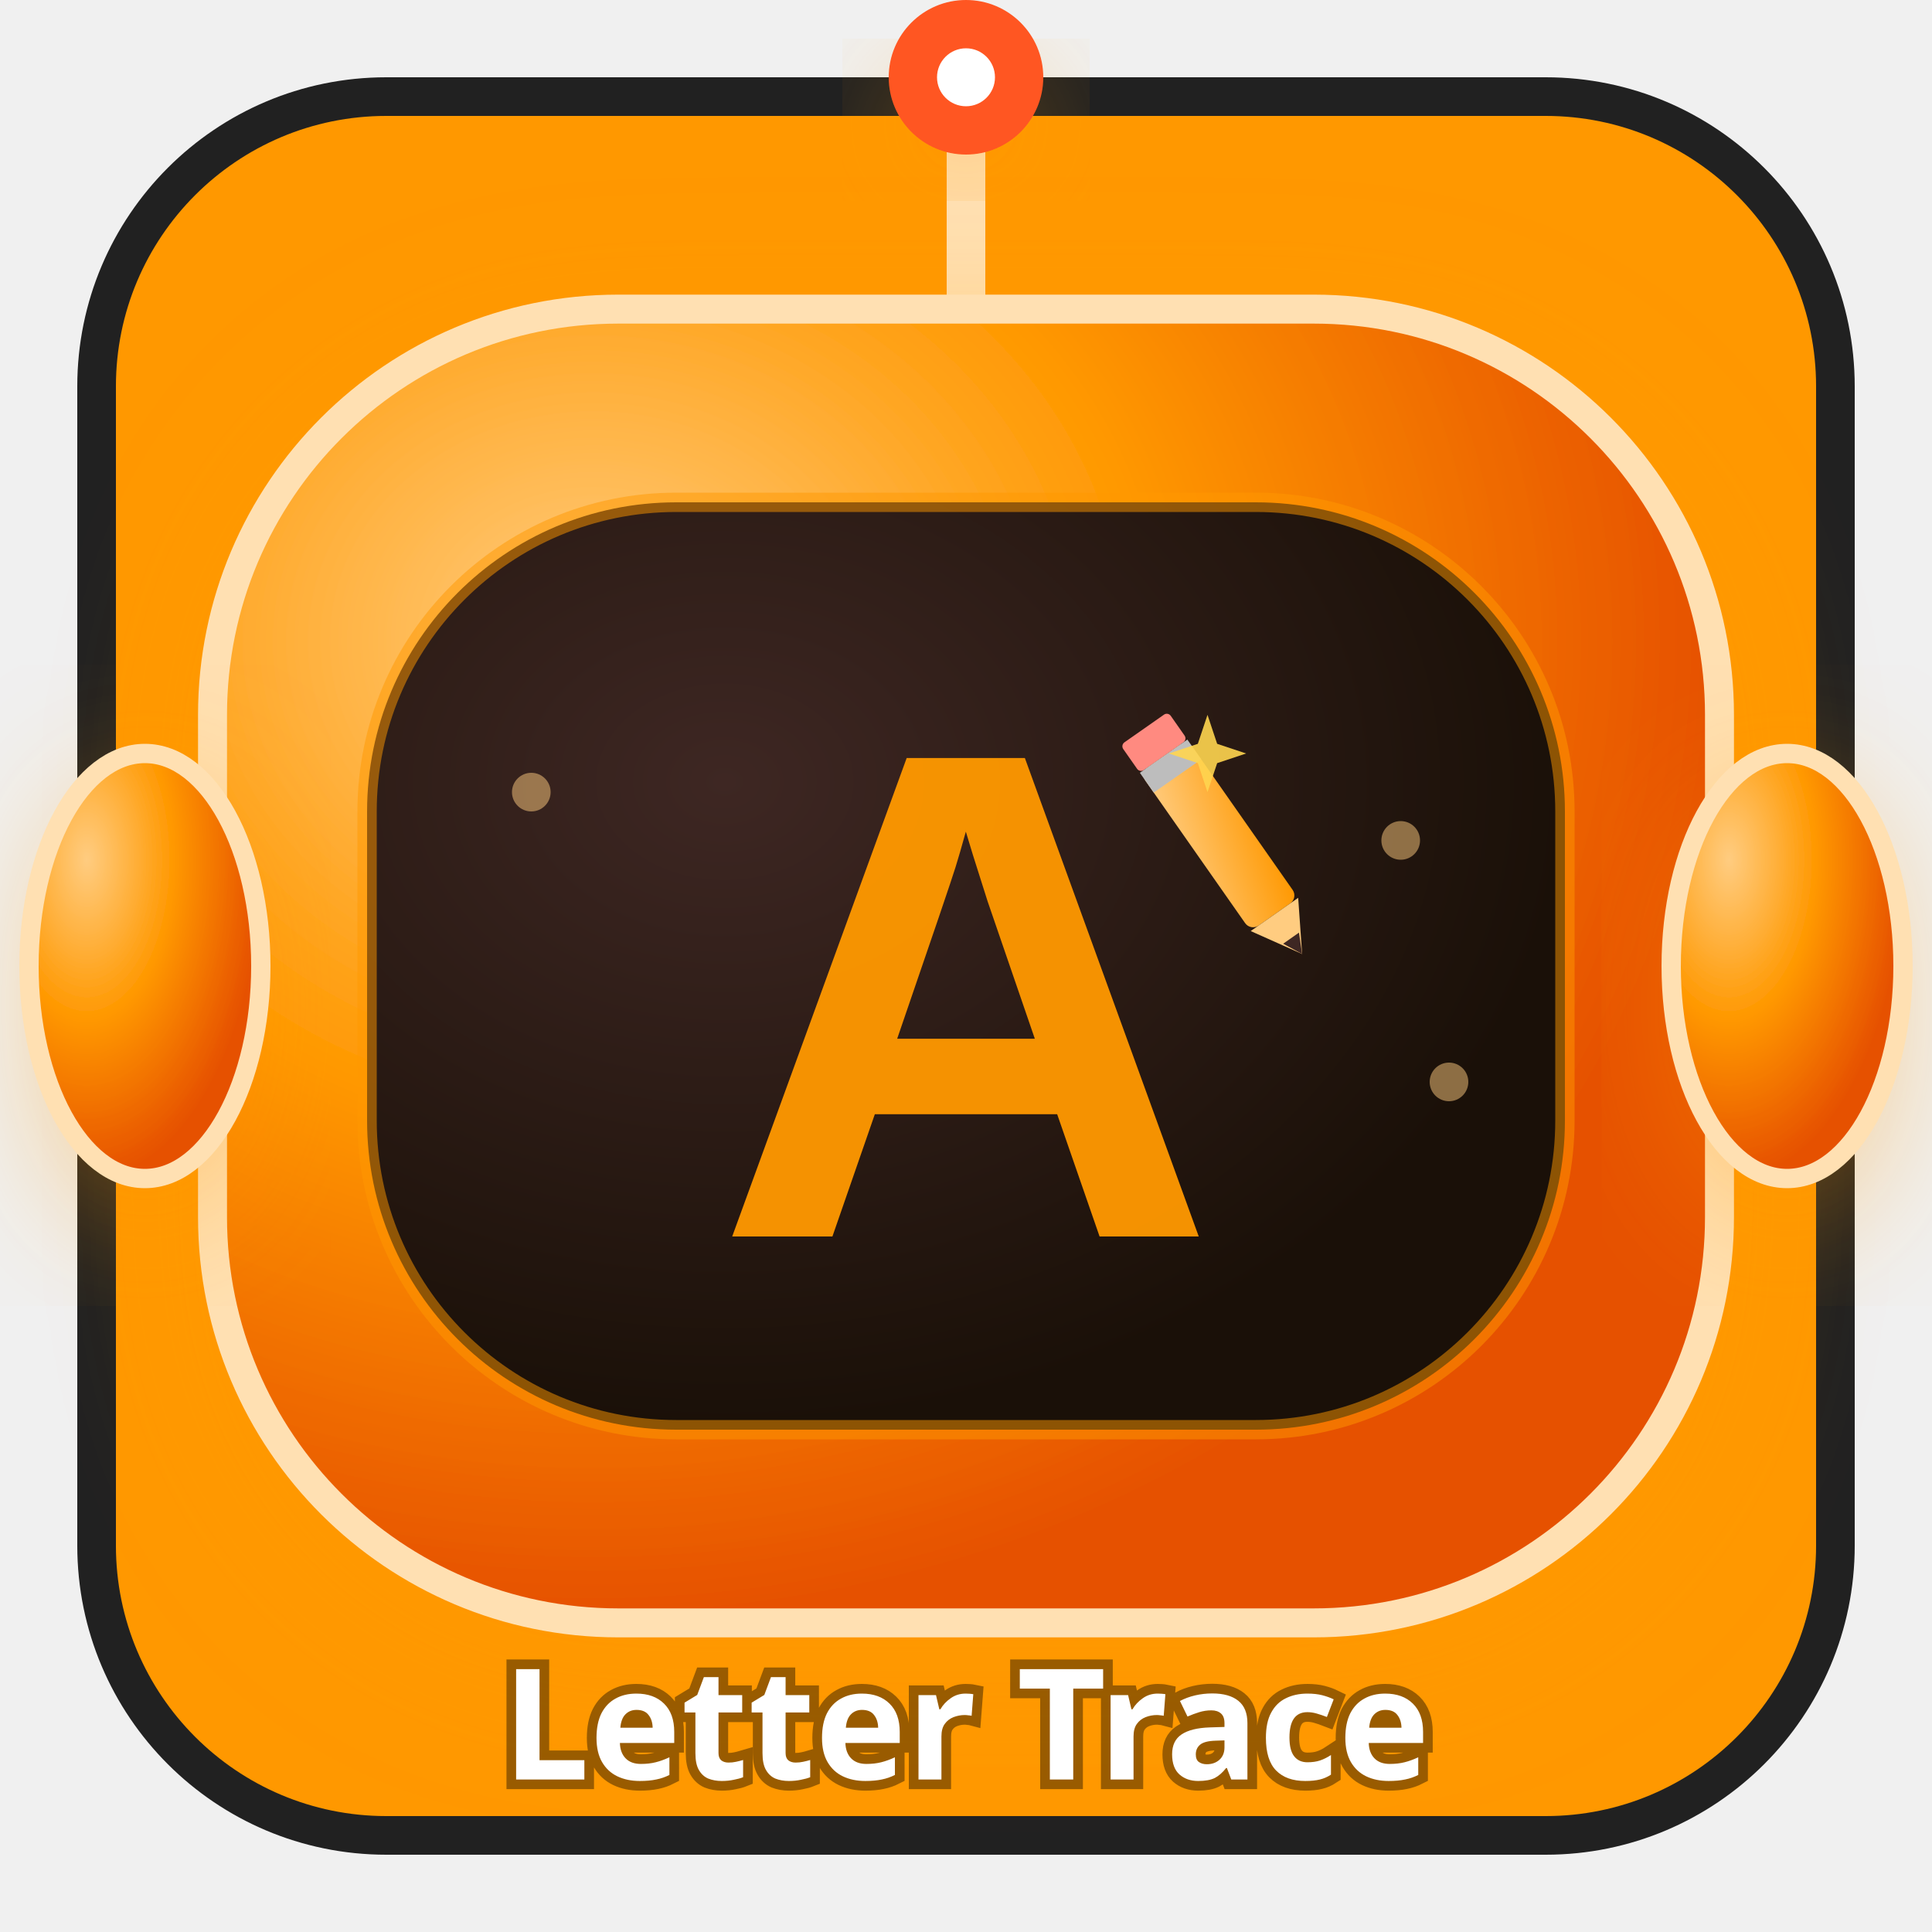
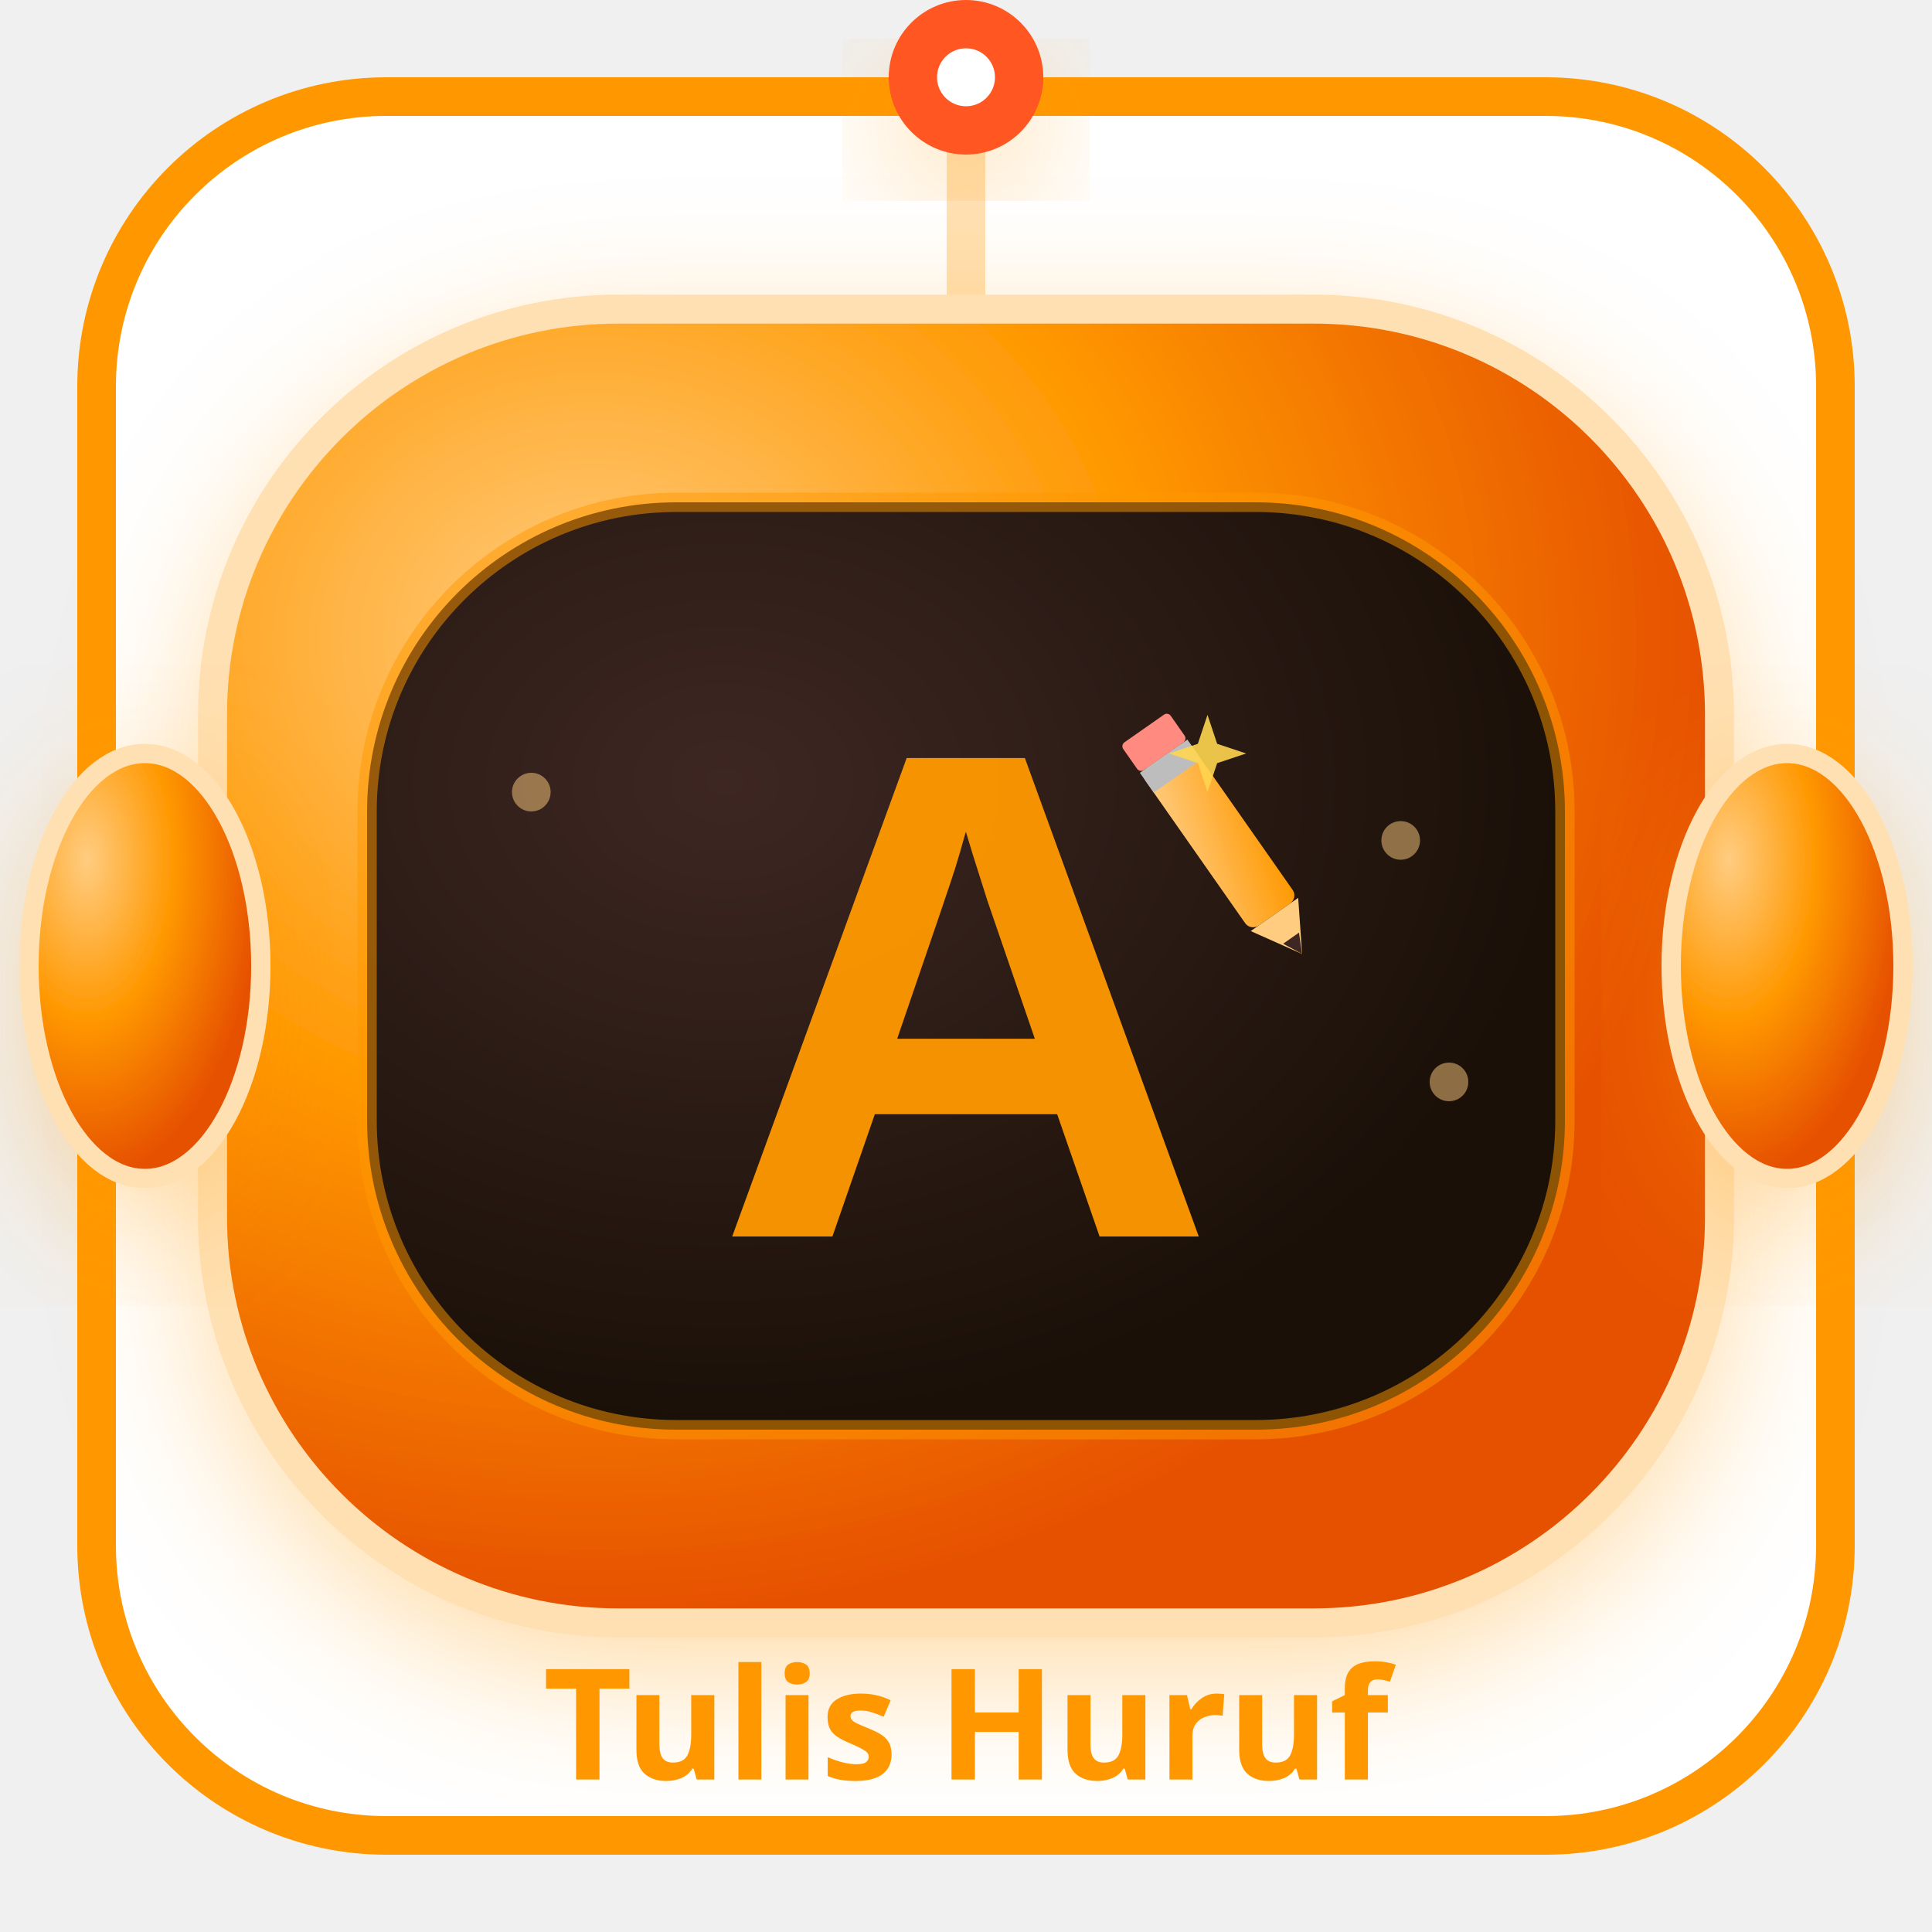
<svg xmlns="http://www.w3.org/2000/svg" viewBox="0 0 200 200" width="200" height="200">
  <defs>
    <radialGradient id="traceHead2" cx="25%" cy="25%" r="75%">
      <stop offset="0%" stop-color="#FFCC80" />
      <stop offset="50%" stop-color="#FF9800" />
      <stop offset="100%" stop-color="#E65100" />
    </radialGradient>
    <radialGradient id="traceFace2" cx="30%" cy="30%" r="70%">
      <stop offset="0%" stop-color="#3E2723" />
      <stop offset="100%" stop-color="#1A1008" />
    </radialGradient>
    <linearGradient id="pencilGrad2" x1="0%" y1="0%" x2="100%" y2="100%">
      <stop offset="0%" stop-color="#FFCC80" />
      <stop offset="100%" stop-color="#FF9800" />
    </linearGradient>
    <filter id="traceGlow2" x="-30%" y="-30%" width="160%" height="160%">
      <feDropShadow dx="0" dy="4" stdDeviation="8" flood-color="#FF9800" flood-opacity="0.4" />
    </filter>
  </defs>
-   <rect x="10" y="10" width="180" height="180" rx="30" ry="30" fill="#FF9800" stroke="#212121" stroke-width="4" />
+   <rect x="10" y="10" width="180" height="180" rx="30" ry="30" fill="#FFFFFF" stroke="#FF9800" stroke-width="4" />
  <line x1="100" y1="12" x2="100" y2="32" stroke="#FFE0B2" stroke-width="4" stroke-linecap="round" />
  <circle cx="100" cy="8" r="8" fill="#FF5722" filter="url(#traceGlow2)" />
  <circle cx="100" cy="8" r="3" fill="#FFF" />
  <rect x="22" y="32" width="156" height="136" rx="42" ry="42" fill="url(#traceHead2)" filter="url(#traceGlow2)" />
  <rect x="22" y="32" width="156" height="136" rx="42" ry="42" fill="none" stroke="#FFE0B2" stroke-width="3" />
  <ellipse cx="15" cy="100" rx="12" ry="22" fill="url(#traceHead2)" filter="url(#traceGlow2)" />
  <ellipse cx="15" cy="100" rx="12" ry="22" fill="none" stroke="#FFE0B2" stroke-width="2" />
  <ellipse cx="185" cy="100" rx="12" ry="22" fill="url(#traceHead2)" filter="url(#traceGlow2)" />
  <ellipse cx="185" cy="100" rx="12" ry="22" fill="none" stroke="#FFE0B2" stroke-width="2" />
  <rect x="38" y="52" width="124" height="96" rx="32" ry="32" fill="url(#traceFace2)" />
  <rect x="38" y="52" width="124" height="96" rx="32" ry="32" fill="none" stroke="#FF9800" stroke-width="2" opacity="0.5" />
  <g transform="translate(0, 12)">
    <text x="100" y="116" font-family="'Comic Sans MS', 'Arial Rounded MT Bold', Arial, sans-serif" font-size="72" font-weight="bold" fill="#FF9800" text-anchor="middle" opacity="0.95">A</text>
    <g transform="translate(118, 68) rotate(-35) scale(0.5)">
      <rect x="0" y="0" width="12" height="40" rx="2" fill="url(#pencilGrad2)" />
      <polygon points="0,40 6,50 12,40" fill="#FFCC80" />
      <polygon points="4,46 6,50 8,46" fill="#3E2723" />
      <rect x="0" y="-7" width="12" height="7" rx="1" fill="#FF8A80" />
      <rect x="0" y="0" width="12" height="5" fill="#BDBDBD" />
    </g>
    <polygon points="125,62 126,65 129,66 126,67 125,70 124,67 121,66 124,65" fill="#FFD54F" opacity="0.9" />
    <circle cx="55" cy="70" r="2" fill="#FFCC80" opacity="0.5" />
    <circle cx="145" cy="75" r="2" fill="#FFCC80" opacity="0.5" />
    <circle cx="150" cy="100" r="2" fill="#FFCC80" opacity="0.5" />
  </g>
-   <text x="100" y="178" font-size="16" font-family="'Fredoka One', 'Quicksand', sans-serif" font-weight="700" fill="#ffffff" text-anchor="middle" dominant-baseline="central" stroke="#00000066" stroke-width="2" paint-order="stroke">Letter Trace</text>
+   <text x="100" y="178" font-size="16" font-family="'Fredoka One', 'Quicksand', sans-serif" font-weight="700" fill="#FF9800" text-anchor="middle" dominant-baseline="central">Tulis Huruf</text>
</svg>
